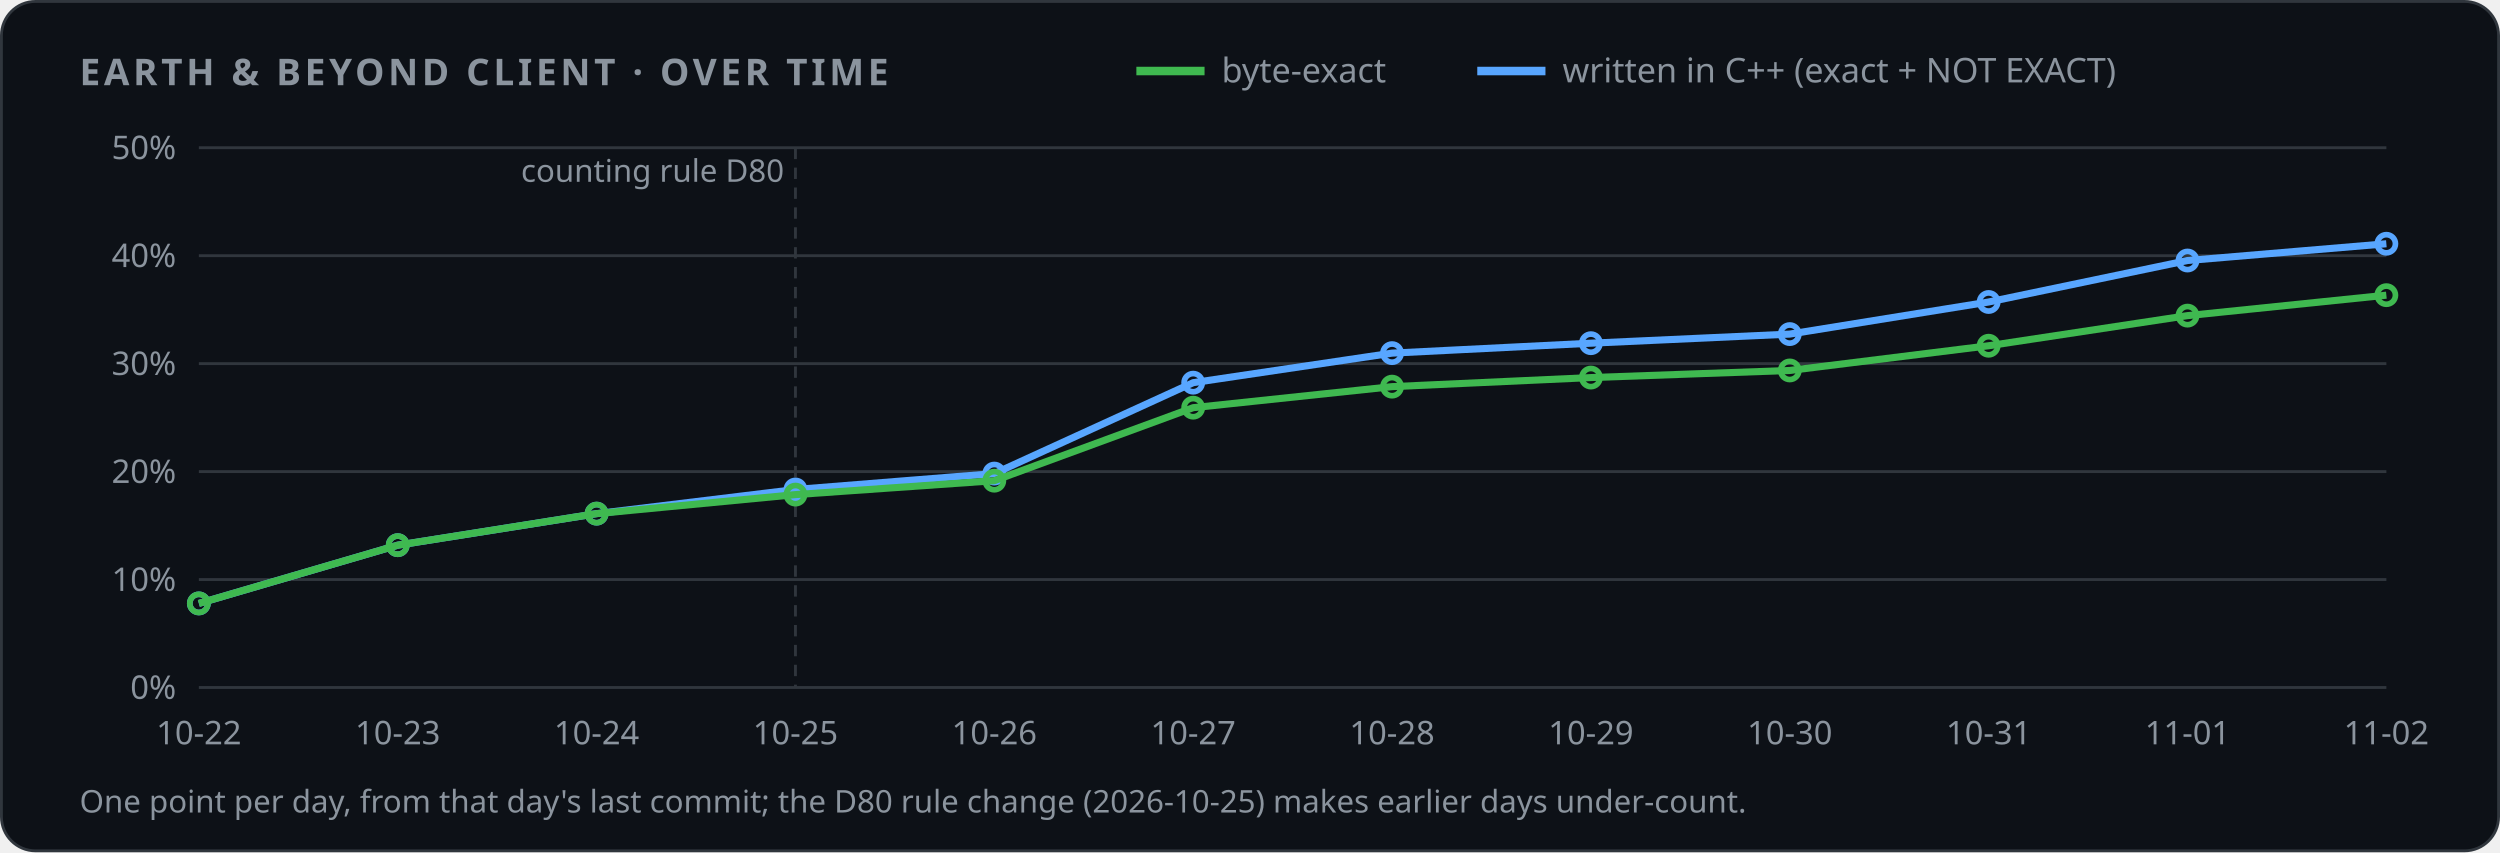
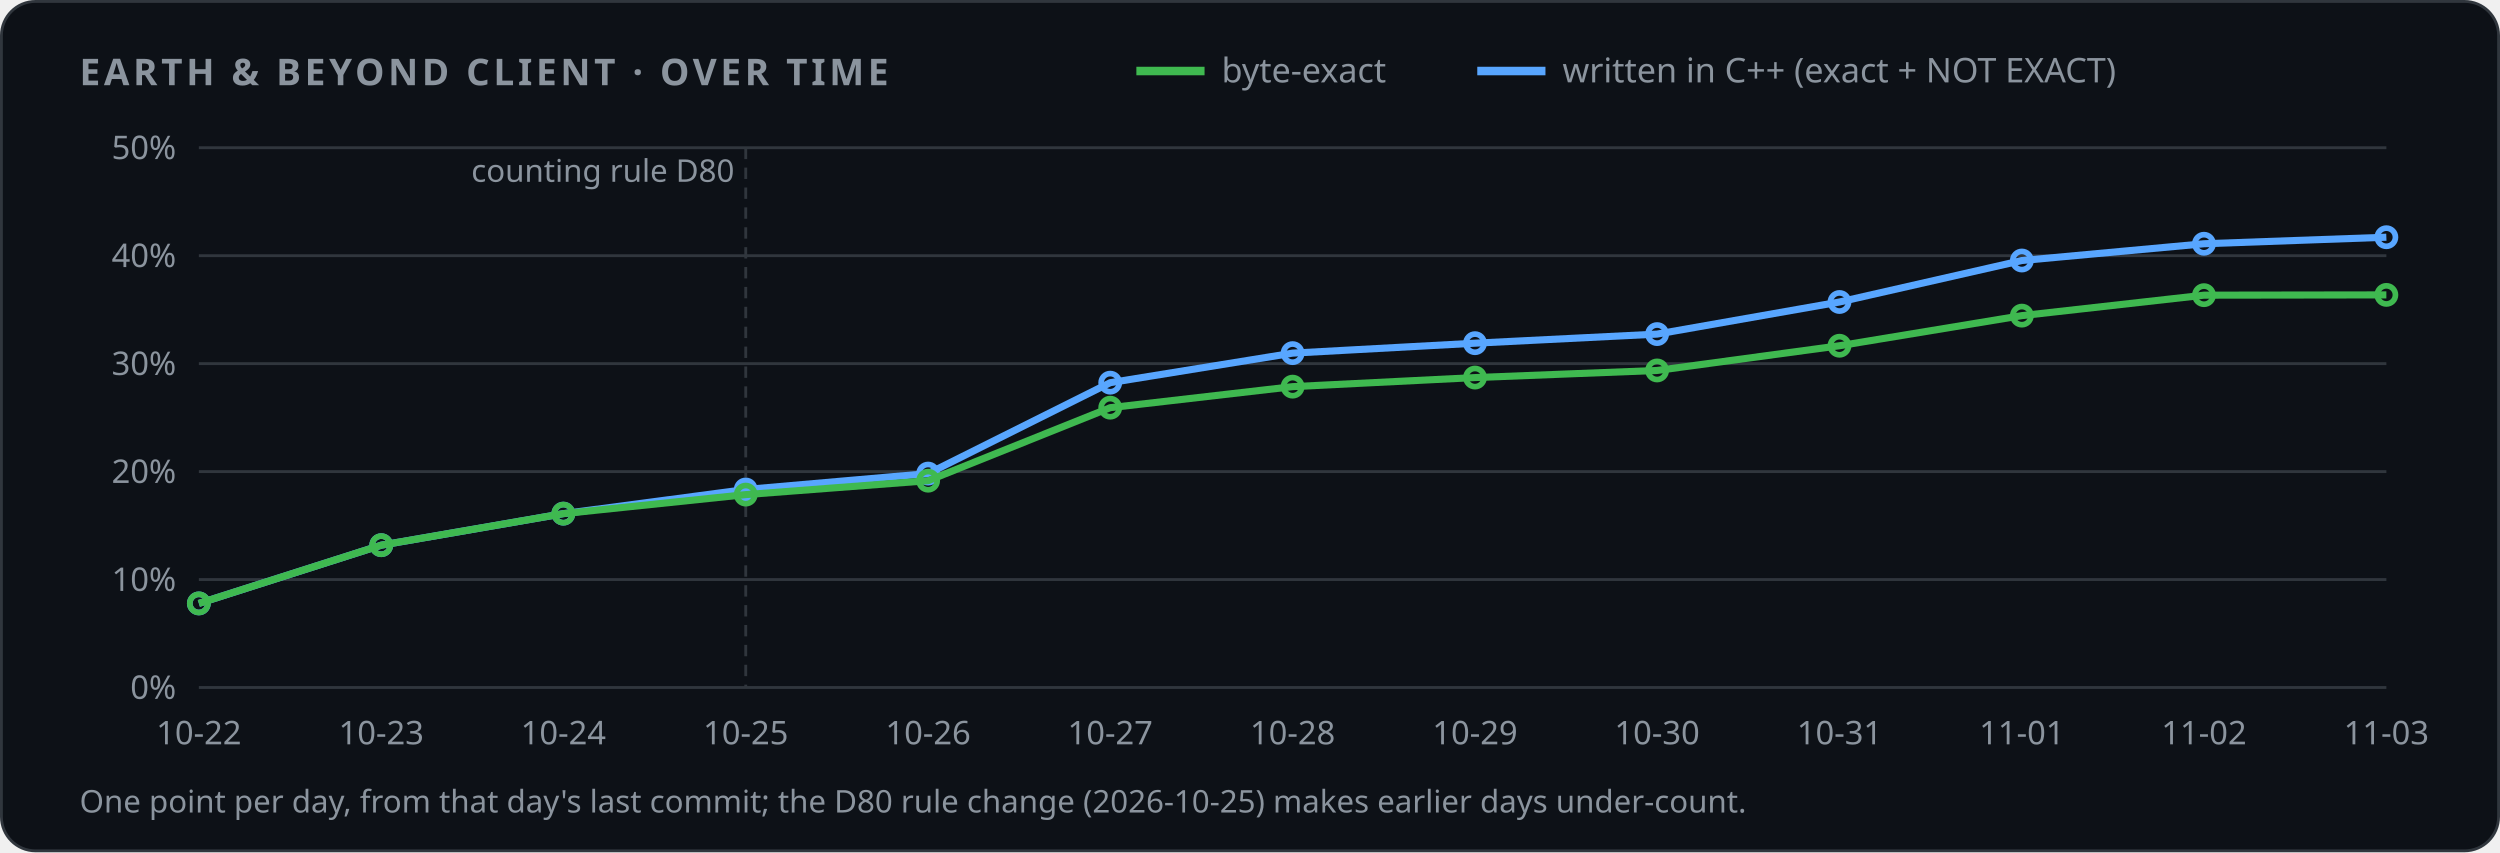
<svg xmlns="http://www.w3.org/2000/svg" width="880" height="300" viewBox="0 0 880 300" role="img" aria-labelledby="title desc">
  <style>
    .card { fill: #0d1117; stroke: #30363d; } .strong { fill: #f0f6fc; } .muted { fill: #8b949e; }
    .grid { stroke: #30363d; } .up { fill: #3fb950; } .down { fill: #f85149; }
    .s-exact { fill: #3fb950; } .s-notexact { fill: #d29922; } .s-stub { fill: #a371f7; }
    .s-third { fill: #238636; } .s-linker { fill: #1b4d2b; } .s-unattr { fill: #30363d; }
    .l-exact { stroke: #3fb950; } .l-written { stroke: #58a6ff; }
    @media (prefers-color-scheme: light) {
      .card { fill: #ffffff; stroke: #d0d7de; } .strong { fill: #1f2328; } .muted { fill: #59636e; }
      .grid { stroke: #d0d7de; } .up { fill: #1a7f37; } .down { fill: #cf222e; }
      .s-exact { fill: #1a7f37; } .s-third { fill: #4ac26b; } .s-linker { fill: #aceebb; } .s-unattr { fill: #d0d7de; }
      .l-exact { stroke: #1a7f37; } .l-written { stroke: #0969da; }
    }
  </style>
  <rect class="card" x="0.5" y="0.5" width="879" height="299" rx="12" />
  <g font-family="-apple-system,BlinkMacSystemFont,'Segoe UI','Noto Sans',Helvetica,Arial,sans-serif">
    <text x="28" y="30" class="muted" font-size="13" font-weight="600" letter-spacing="1.3">EARTH &amp; BEYOND CLIENT · OVER TIME</text>
    <line x1="400" x2="424" y1="25" y2="25" class="l-exact" stroke-width="3" />
    <text x="430" y="29" class="muted" font-size="12">byte-exact</text>
    <line x1="520" x2="544" y1="25" y2="25" class="l-written" stroke-width="3" />
    <text x="550" y="29" class="muted" font-size="12">written in C++ (exact + NOT EXACT)</text>
    <line x1="70" x2="840" y1="242.0" y2="242.0" class="grid" />
    <text x="62" y="246.0" class="muted" font-size="11.5" text-anchor="end">0%</text>
    <line x1="70" x2="840" y1="204.0" y2="204.0" class="grid" />
    <text x="62" y="208.0" class="muted" font-size="11.5" text-anchor="end">10%</text>
    <line x1="70" x2="840" y1="166.0" y2="166.0" class="grid" />
    <text x="62" y="170.0" class="muted" font-size="11.5" text-anchor="end">20%</text>
    <line x1="70" x2="840" y1="128.0" y2="128.0" class="grid" />
    <text x="62" y="132.0" class="muted" font-size="11.5" text-anchor="end">30%</text>
    <line x1="70" x2="840" y1="90.0" y2="90.0" class="grid" />
    <text x="62" y="94.0" class="muted" font-size="11.5" text-anchor="end">40%</text>
    <line x1="70" x2="840" y1="52.0" y2="52.0" class="grid" />
    <text x="62" y="56.0" class="muted" font-size="11.5" text-anchor="end">50%</text>
    <text x="70.0" y="262" class="muted" font-size="11.5" text-anchor="middle">10-22</text>
-     <text x="140.0" y="262" class="muted" font-size="11.5" text-anchor="middle">10-23</text>
-     <text x="210.0" y="262" class="muted" font-size="11.5" text-anchor="middle">10-24</text>
-     <text x="280.0" y="262" class="muted" font-size="11.5" text-anchor="middle">10-25</text>
-     <text x="350.0" y="262" class="muted" font-size="11.5" text-anchor="middle">10-26</text>
-     <text x="420.0" y="262" class="muted" font-size="11.5" text-anchor="middle">10-27</text>
-     <text x="490.0" y="262" class="muted" font-size="11.5" text-anchor="middle">10-28</text>
-     <text x="560.0" y="262" class="muted" font-size="11.5" text-anchor="middle">10-29</text>
-     <text x="630.0" y="262" class="muted" font-size="11.5" text-anchor="middle">10-30</text>
-     <text x="700.0" y="262" class="muted" font-size="11.5" text-anchor="middle">10-31</text>
-     <text x="770.0" y="262" class="muted" font-size="11.5" text-anchor="middle">11-01</text>
-     <text x="840.0" y="262" class="muted" font-size="11.5" text-anchor="middle">11-02</text>
-     <line x1="280.0" x2="280.0" y1="52" y2="242" class="grid" stroke-dasharray="4 3" />
-     <text x="276.0" y="64" class="muted" font-size="11" text-anchor="end">counting rule D80</text>
-     <polyline points="70.0,212.4 140.0,191.9 210.0,180.8 280.0,172.3 350.0,166.7 420.0,134.7 490.0,124.3 560.0,120.8 630.0,117.6 700.0,106.3 770.0,91.7 840.0,85.8" fill="none" class="l-written" stroke-width="2.5" stroke-linejoin="round" />
+     <text x="134.2" y="262" class="muted" font-size="11.5" text-anchor="middle">10-23</text>
+     <text x="198.3" y="262" class="muted" font-size="11.5" text-anchor="middle">10-24</text>
+     <text x="262.5" y="262" class="muted" font-size="11.5" text-anchor="middle">10-25</text>
+     <text x="326.7" y="262" class="muted" font-size="11.5" text-anchor="middle">10-26</text>
+     <text x="390.8" y="262" class="muted" font-size="11.5" text-anchor="middle">10-27</text>
+     <text x="455.0" y="262" class="muted" font-size="11.5" text-anchor="middle">10-28</text>
+     <text x="519.2" y="262" class="muted" font-size="11.5" text-anchor="middle">10-29</text>
+     <text x="583.3" y="262" class="muted" font-size="11.5" text-anchor="middle">10-30</text>
+     <text x="647.5" y="262" class="muted" font-size="11.5" text-anchor="middle">10-31</text>
+     <text x="711.7" y="262" class="muted" font-size="11.5" text-anchor="middle">11-01</text>
+     <text x="775.8" y="262" class="muted" font-size="11.5" text-anchor="middle">11-02</text>
+     <text x="840.0" y="262" class="muted" font-size="11.5" text-anchor="middle">11-03</text>
+     <line x1="262.5" x2="262.5" y1="52" y2="242" class="grid" stroke-dasharray="4 3" />
+     <text x="258.5" y="64" class="muted" font-size="11" text-anchor="end">counting rule D80</text>
+     <polyline points="70.0,212.4 134.2,191.9 198.3,180.8 262.5,172.3 326.7,166.7 390.8,134.7 455.0,124.3 519.2,120.8 583.3,117.6 647.5,106.3 711.7,91.7 775.8,85.8 840.0,83.5" fill="none" class="l-written" stroke-width="2.5" stroke-linejoin="round" />
    <circle cx="70.0" cy="212.4" r="3.2" class="l-written" fill="none" stroke-width="2" />
-     <circle cx="140.0" cy="191.9" r="3.2" class="l-written" fill="none" stroke-width="2" />
-     <circle cx="210.0" cy="180.8" r="3.2" class="l-written" fill="none" stroke-width="2" />
-     <circle cx="280.0" cy="172.3" r="3.2" class="l-written" fill="none" stroke-width="2" />
-     <circle cx="350.0" cy="166.7" r="3.2" class="l-written" fill="none" stroke-width="2" />
-     <circle cx="420.0" cy="134.7" r="3.2" class="l-written" fill="none" stroke-width="2" />
-     <circle cx="490.0" cy="124.3" r="3.2" class="l-written" fill="none" stroke-width="2" />
-     <circle cx="560.0" cy="120.8" r="3.2" class="l-written" fill="none" stroke-width="2" />
-     <circle cx="630.0" cy="117.6" r="3.2" class="l-written" fill="none" stroke-width="2" />
-     <circle cx="700.0" cy="106.3" r="3.2" class="l-written" fill="none" stroke-width="2" />
-     <circle cx="770.0" cy="91.7" r="3.2" class="l-written" fill="none" stroke-width="2" />
-     <circle cx="840.0" cy="85.8" r="3.2" class="l-written" fill="none" stroke-width="2" />
-     <polyline points="70.0,212.4 140.0,191.9 210.0,180.8 280.0,174.1 350.0,169.2 420.0,143.5 490.0,136.1 560.0,132.9 630.0,130.4 700.0,121.7 770.0,111.1 840.0,103.9" fill="none" class="l-exact" stroke-width="2.5" stroke-linejoin="round" />
+     <circle cx="134.2" cy="191.9" r="3.2" class="l-written" fill="none" stroke-width="2" />
+     <circle cx="198.3" cy="180.8" r="3.2" class="l-written" fill="none" stroke-width="2" />
+     <circle cx="262.5" cy="172.3" r="3.2" class="l-written" fill="none" stroke-width="2" />
+     <circle cx="326.7" cy="166.7" r="3.2" class="l-written" fill="none" stroke-width="2" />
+     <circle cx="390.8" cy="134.7" r="3.2" class="l-written" fill="none" stroke-width="2" />
+     <circle cx="455.0" cy="124.3" r="3.2" class="l-written" fill="none" stroke-width="2" />
+     <circle cx="519.2" cy="120.8" r="3.2" class="l-written" fill="none" stroke-width="2" />
+     <circle cx="583.3" cy="117.6" r="3.2" class="l-written" fill="none" stroke-width="2" />
+     <circle cx="647.5" cy="106.3" r="3.2" class="l-written" fill="none" stroke-width="2" />
+     <circle cx="711.7" cy="91.7" r="3.2" class="l-written" fill="none" stroke-width="2" />
+     <circle cx="775.8" cy="85.8" r="3.2" class="l-written" fill="none" stroke-width="2" />
+     <circle cx="840.0" cy="83.5" r="3.2" class="l-written" fill="none" stroke-width="2" />
+     <polyline points="70.0,212.4 134.2,191.9 198.3,180.8 262.5,174.1 326.7,169.2 390.8,143.5 455.0,136.1 519.2,132.9 583.3,130.4 647.5,121.7 711.7,111.1 775.8,103.9 840.0,103.8" fill="none" class="l-exact" stroke-width="2.5" stroke-linejoin="round" />
    <circle cx="70.0" cy="212.4" r="3.2" class="l-exact" fill="none" stroke-width="2" />
-     <circle cx="140.0" cy="191.9" r="3.2" class="l-exact" fill="none" stroke-width="2" />
-     <circle cx="210.0" cy="180.8" r="3.2" class="l-exact" fill="none" stroke-width="2" />
-     <circle cx="280.0" cy="174.1" r="3.2" class="l-exact" fill="none" stroke-width="2" />
-     <circle cx="350.0" cy="169.2" r="3.2" class="l-exact" fill="none" stroke-width="2" />
-     <circle cx="420.0" cy="143.5" r="3.2" class="l-exact" fill="none" stroke-width="2" />
-     <circle cx="490.0" cy="136.1" r="3.2" class="l-exact" fill="none" stroke-width="2" />
-     <circle cx="560.0" cy="132.9" r="3.2" class="l-exact" fill="none" stroke-width="2" />
-     <circle cx="630.0" cy="130.4" r="3.2" class="l-exact" fill="none" stroke-width="2" />
-     <circle cx="700.0" cy="121.7" r="3.2" class="l-exact" fill="none" stroke-width="2" />
-     <circle cx="770.0" cy="111.1" r="3.2" class="l-exact" fill="none" stroke-width="2" />
-     <circle cx="840.0" cy="103.9" r="3.2" class="l-exact" fill="none" stroke-width="2" />
+     <circle cx="134.2" cy="191.9" r="3.2" class="l-exact" fill="none" stroke-width="2" />
+     <circle cx="198.3" cy="180.8" r="3.2" class="l-exact" fill="none" stroke-width="2" />
+     <circle cx="262.5" cy="174.1" r="3.2" class="l-exact" fill="none" stroke-width="2" />
+     <circle cx="326.7" cy="169.2" r="3.2" class="l-exact" fill="none" stroke-width="2" />
+     <circle cx="390.8" cy="143.5" r="3.2" class="l-exact" fill="none" stroke-width="2" />
+     <circle cx="455.0" cy="136.1" r="3.2" class="l-exact" fill="none" stroke-width="2" />
+     <circle cx="519.2" cy="132.9" r="3.2" class="l-exact" fill="none" stroke-width="2" />
+     <circle cx="583.3" cy="130.4" r="3.2" class="l-exact" fill="none" stroke-width="2" />
+     <circle cx="647.5" cy="121.7" r="3.2" class="l-exact" fill="none" stroke-width="2" />
+     <circle cx="711.7" cy="111.1" r="3.2" class="l-exact" fill="none" stroke-width="2" />
+     <circle cx="775.8" cy="103.9" r="3.2" class="l-exact" fill="none" stroke-width="2" />
+     <circle cx="840.0" cy="103.8" r="3.2" class="l-exact" fill="none" stroke-width="2" />
    <text x="28" y="286" class="muted" font-size="11">One point per day, from that day's last commit; the D80 rule change (2026-10-25) makes earlier days under-count.</text>
  </g>
</svg>
